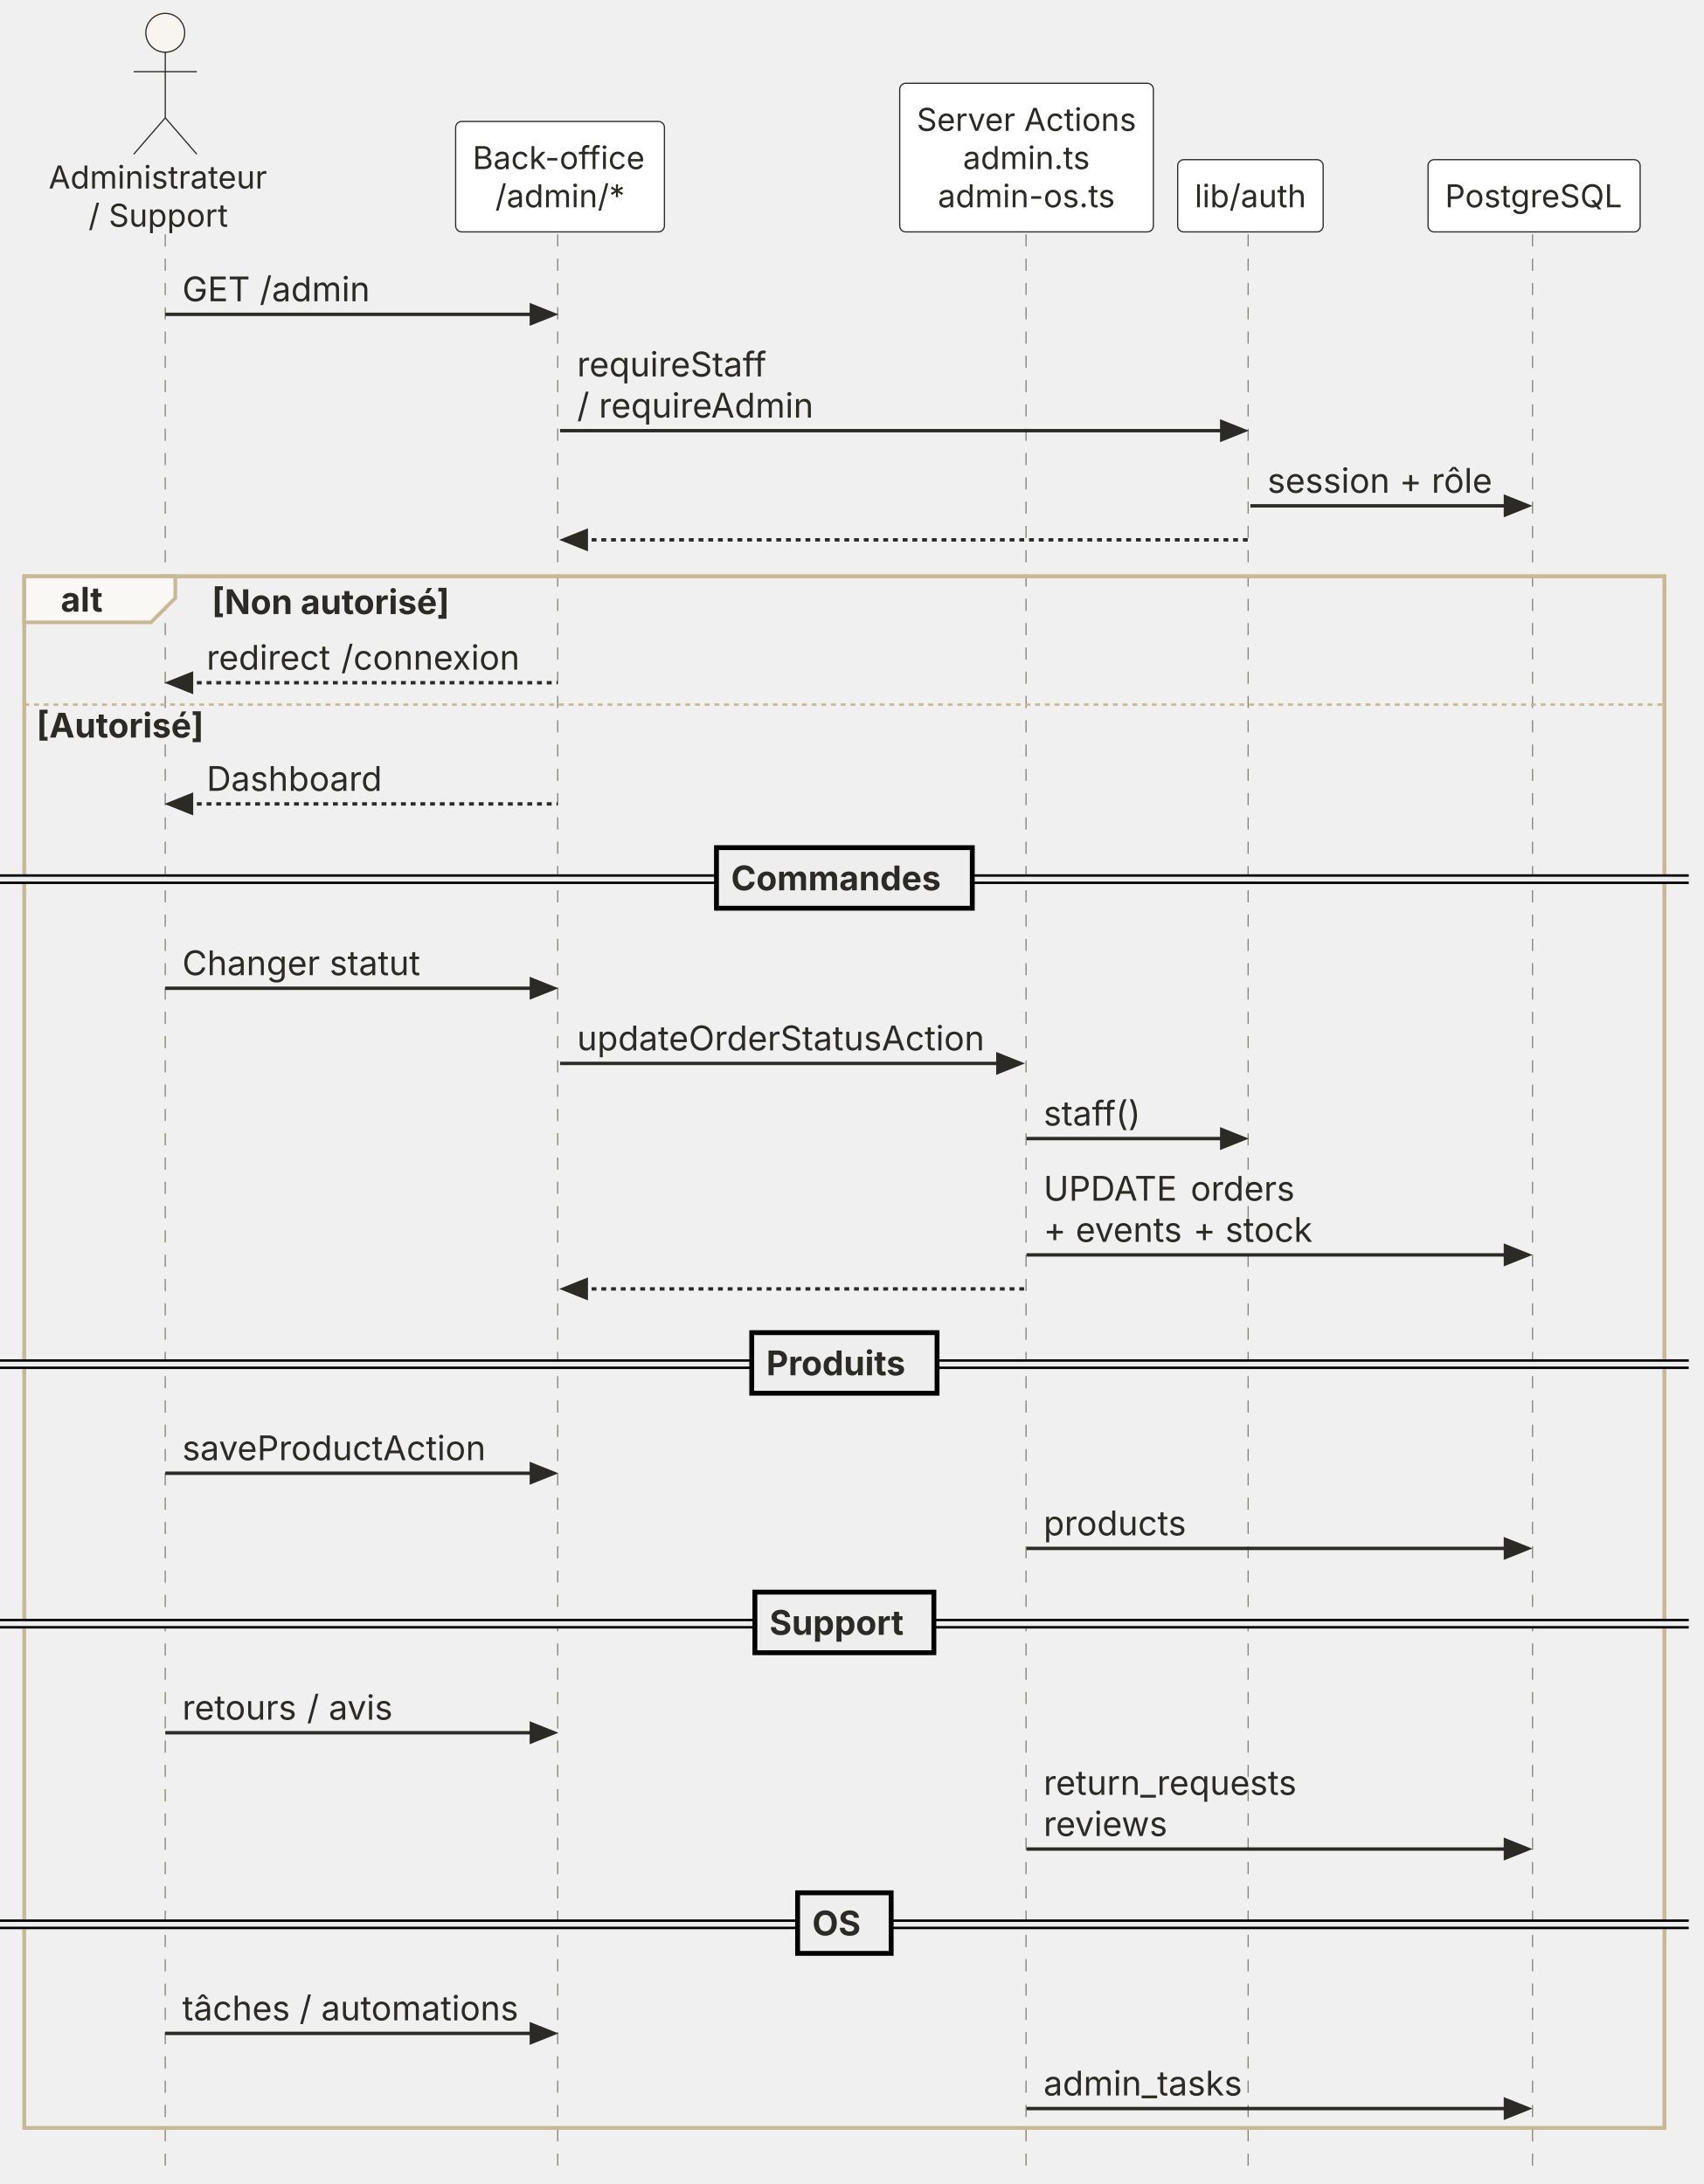
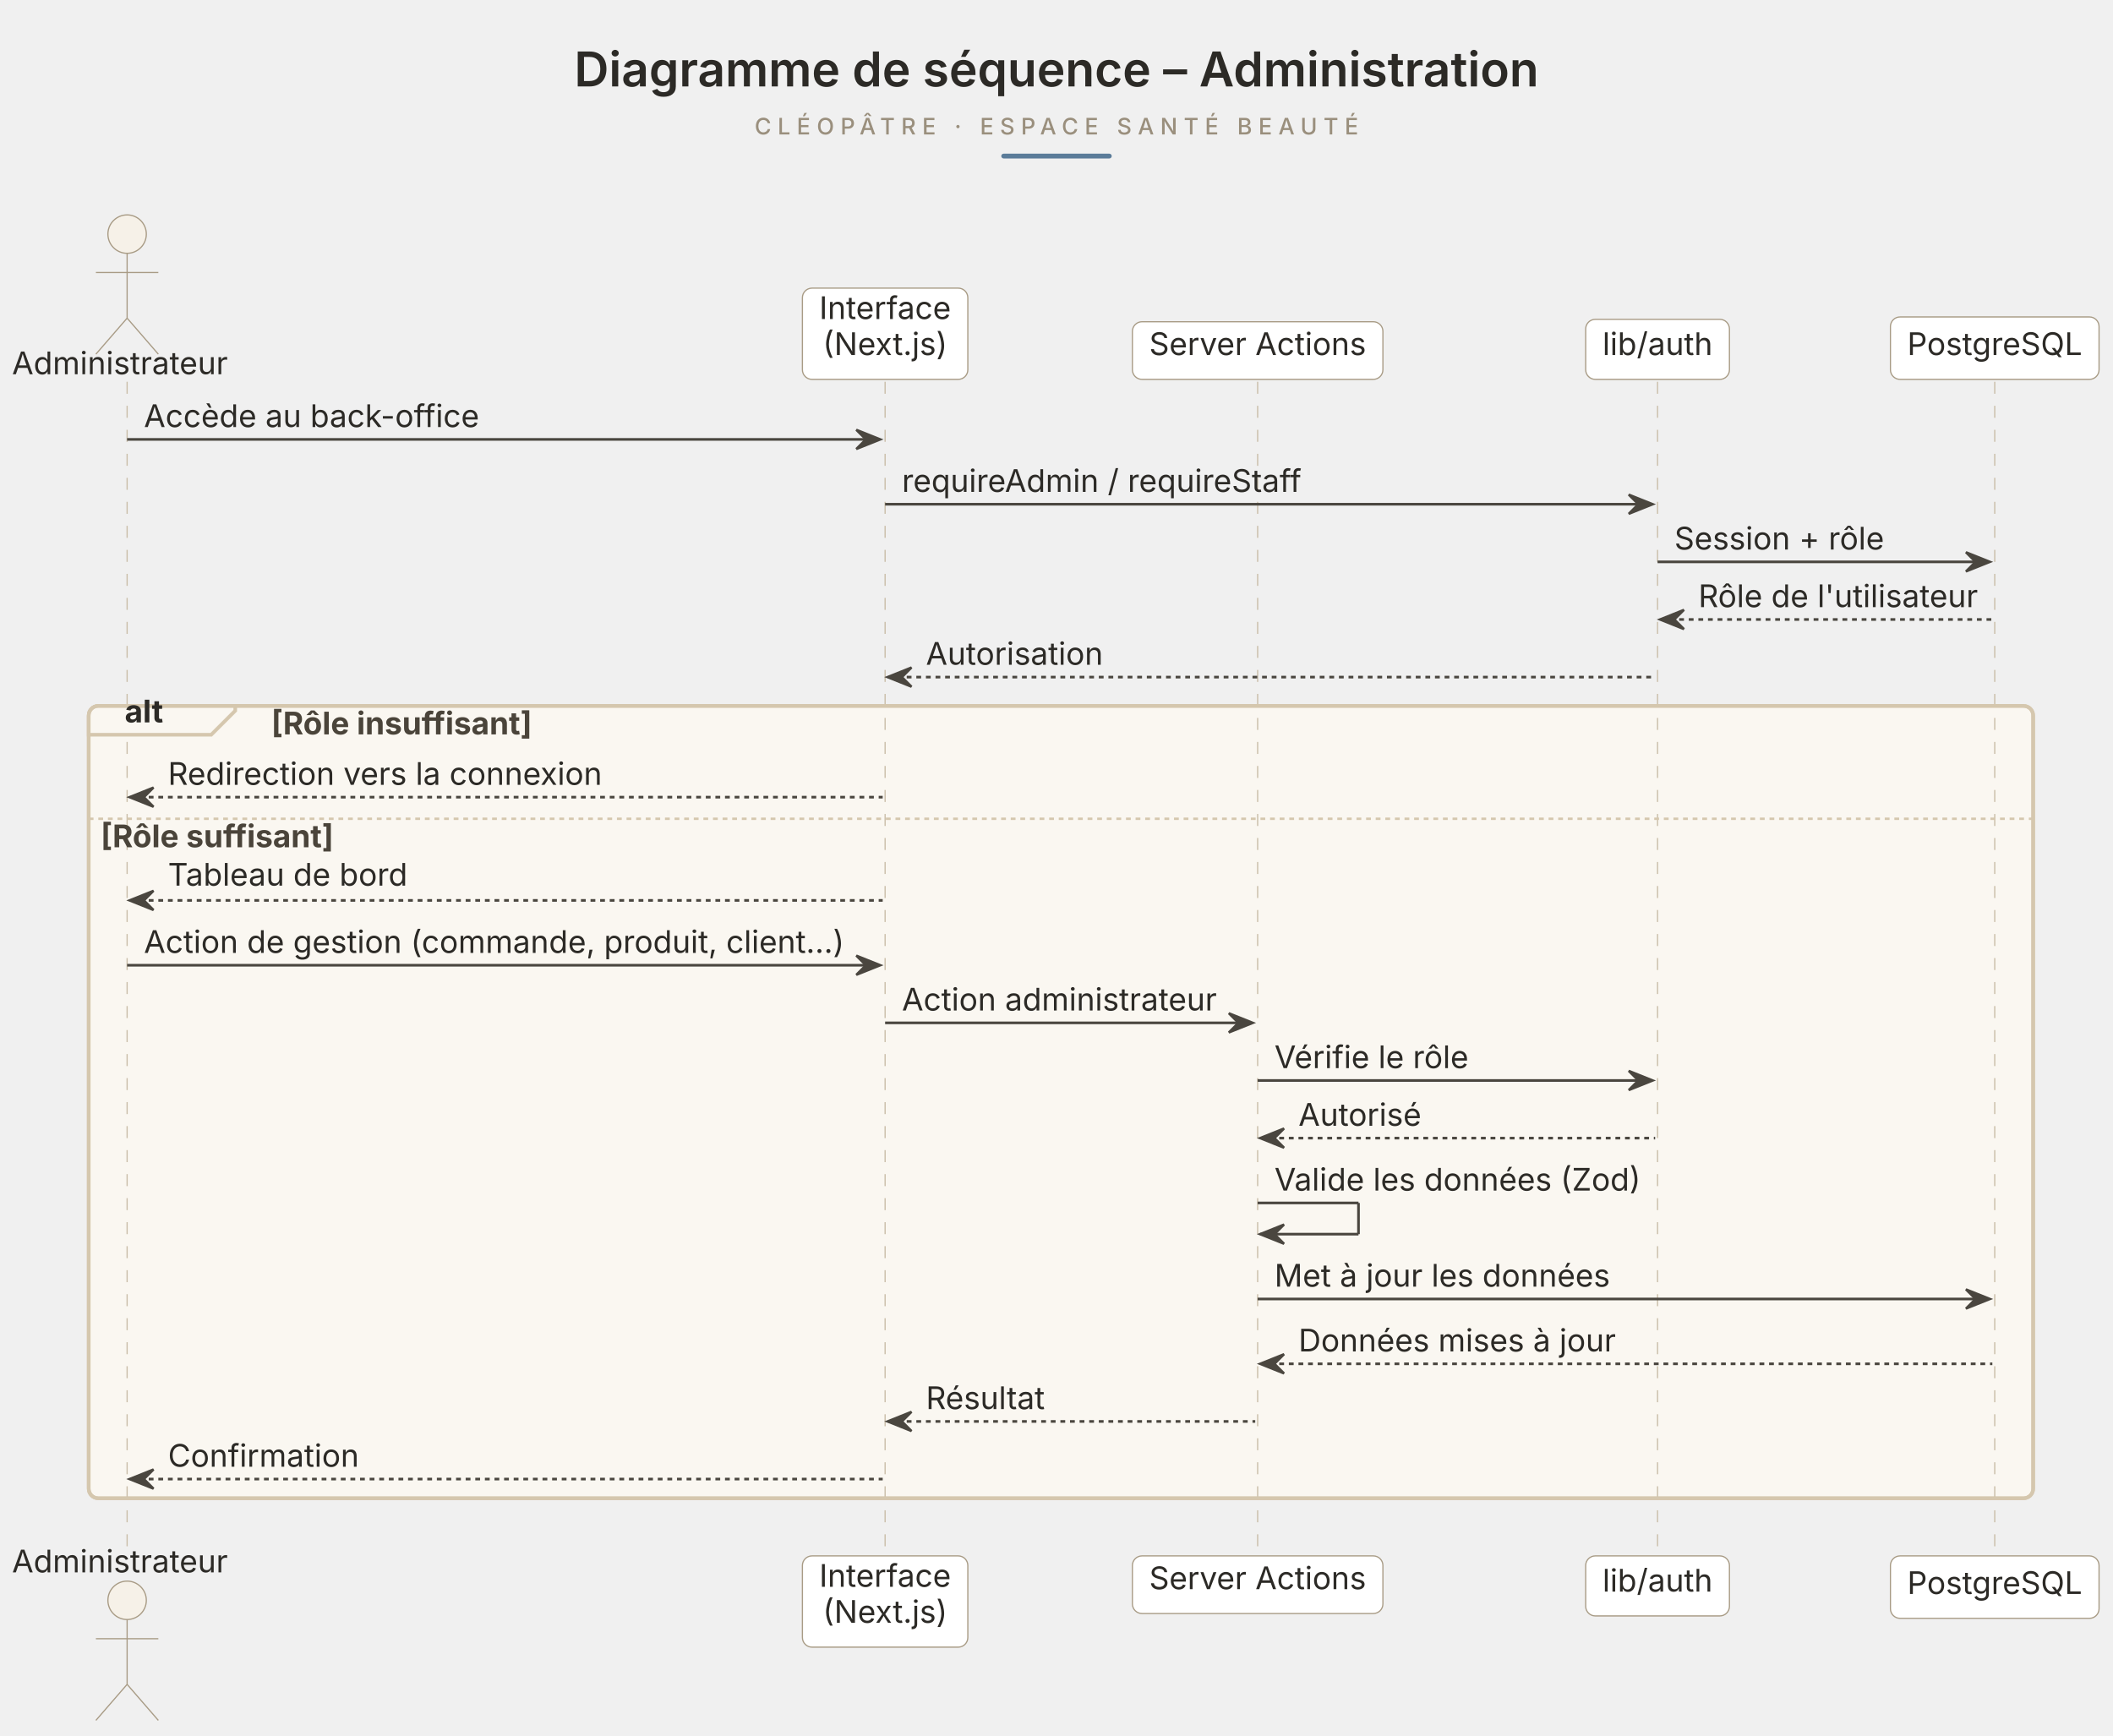
- <svg xmlns="http://www.w3.org/2000/svg" contentStyleType="text/css" height="899px" preserveAspectRatio="none" style="width:701px;height:899px;background:#FFFFFF;" version="1.1" viewBox="0 0 701 899" width="701px" zoomAndPan="magnify">
-   <defs />
-   <g>
-     <rect fill="none" height="638.729" style="stroke:#C9B896;stroke-width:1.5;" width="674.95" x="10" y="237.217" />
-     <line style="stroke:#8A857C;stroke-width:0.5;stroke-dasharray:5.0,5.0;" x1="68" x2="68" y1="96.459" y2="892.945" />
-     <line style="stroke:#8A857C;stroke-width:0.5;stroke-dasharray:5.0,5.0;" x1="229.504" x2="229.504" y1="96.459" y2="892.945" />
-     <line style="stroke:#8A857C;stroke-width:0.5;stroke-dasharray:5.0,5.0;" x1="422.244" x2="422.244" y1="96.459" y2="892.945" />
-     <line style="stroke:#8A857C;stroke-width:0.5;stroke-dasharray:5.0,5.0;" x1="513.628" x2="513.628" y1="96.459" y2="892.945" />
-     <line style="stroke:#8A857C;stroke-width:0.5;stroke-dasharray:5.0,5.0;" x1="630.66" x2="630.66" y1="96.459" y2="892.945" />
-     <text fill="#2C2A26" font-family="Inter" font-size="13" lengthAdjust="spacing" textLength="90.016" x="20" y="77.594">Administrateur</text>
-     <text fill="#2C2A26" font-family="Inter" font-size="13" lengthAdjust="spacing" textLength="57.23" x="36.393" y="93.323">/ Support</text>
-     <ellipse cx="68.008" cy="13.5" fill="#F8F5F0" rx="8" ry="8" style="stroke:#2C2A26;stroke-width:0.5;" />
-     <path d="M68.008,21.5 L68.008,48.5 M55.008,29.5 L81.008,29.5 M68.008,48.5 L55.008,63.5 M68.008,48.5 L81.008,63.5 " fill="none" style="stroke:#2C2A26;stroke-width:0.5;" />
-     <rect fill="#FFFFFF" height="45.459" rx="2.5" ry="2.5" style="stroke:#2C2A26;stroke-width:0.5;" width="85.919" x="187.504" y="50" />
-     <text fill="#2C2A26" font-family="Inter" font-size="13" lengthAdjust="spacing" textLength="71.919" x="194.504" y="69.594">Back-office</text>
-     <text fill="#2C2A26" font-family="Inter" font-size="13" lengthAdjust="spacing" textLength="53.358" x="203.784" y="85.323">/admin/*</text>
-     <rect fill="#FFFFFF" height="61.188" rx="2.5" ry="2.5" style="stroke:#2C2A26;stroke-width:0.5;" width="104.384" x="370.244" y="34.27" />
-     <text fill="#2C2A26" font-family="Inter" font-size="13" lengthAdjust="spacing" textLength="90.384" x="377.244" y="53.864">Server Actions</text>
-     <text fill="#2C2A26" font-family="Inter" font-size="13" lengthAdjust="spacing" textLength="52.336" x="396.268" y="69.594">admin.ts</text>
-     <text fill="#2C2A26" font-family="Inter" font-size="13" lengthAdjust="spacing" textLength="72.973" x="385.95" y="85.323">admin-os.ts</text>
-     <rect fill="#FFFFFF" height="29.73" rx="2.5" ry="2.5" style="stroke:#2C2A26;stroke-width:0.5;" width="59.868" x="484.628" y="65.73" />
-     <text fill="#2C2A26" font-family="Inter" font-size="13" lengthAdjust="spacing" textLength="45.868" x="491.628" y="85.323">lib/auth</text>
-     <rect fill="#FFFFFF" height="29.73" rx="2.5" ry="2.5" style="stroke:#2C2A26;stroke-width:0.5;" width="87.29" x="587.66" y="65.73" />
-     <text fill="#2C2A26" font-family="Inter" font-size="13" lengthAdjust="spacing" textLength="73.29" x="594.66" y="85.323">PostgreSQL</text>
-     <polygon fill="#2C2A26" points="218.463,125.398,228.463,129.398,218.463,133.398" style="stroke:#2C2A26;stroke-width:1;" />
-     <line style="stroke:#2C2A26;stroke-width:1.4;" x1="68.008" x2="224.463" y1="129.398" y2="129.398" />
-     <text fill="#2C2A26" font-family="Inter" font-size="14" lengthAdjust="spacing" textLength="27.898" x="75.008" y="124.022">GET</text>
-     <text fill="#2C2A26" font-family="Inter" font-size="14" lengthAdjust="spacing" textLength="3.938" x="102.906" y="124.022"> </text>
-     <text fill="#2C2A26" font-family="Inter" font-size="14" lengthAdjust="spacing" textLength="45.404" x="106.843" y="124.022">/admin</text>
-     <polygon fill="#2C2A26" points="502.562,173.277,512.562,177.277,502.562,181.277" style="stroke:#2C2A26;stroke-width:1;" />
-     <line style="stroke:#2C2A26;stroke-width:1.4;" x1="230.463" x2="508.562" y1="177.277" y2="177.277" />
-     <text fill="#2C2A26" font-family="Inter" font-size="14" lengthAdjust="spacing" textLength="78.894" x="237.463" y="154.961">requireStaff</text>
-     <text fill="#2C2A26" font-family="Inter" font-size="14" lengthAdjust="spacing" textLength="5.045" x="237.463" y="171.9">/</text>
-     <text fill="#2C2A26" font-family="Inter" font-size="14" lengthAdjust="spacing" textLength="3.938" x="242.508" y="171.9"> </text>
-     <text fill="#2C2A26" font-family="Inter" font-size="14" lengthAdjust="spacing" textLength="89.264" x="246.446" y="171.9">requireAdmin</text>
-     <polygon fill="#2C2A26" points="619.305,204.217,629.305,208.217,619.305,212.217" style="stroke:#2C2A26;stroke-width:1;" />
-     <line style="stroke:#2C2A26;stroke-width:1.4;" x1="514.562" x2="625.305" y1="208.217" y2="208.217" />
-     <text fill="#2C2A26" font-family="Inter" font-size="14" lengthAdjust="spacing" textLength="50.388" x="521.562" y="202.84">session</text>
-     <text fill="#2C2A26" font-family="Inter" font-size="14" lengthAdjust="spacing" textLength="3.938" x="571.95" y="202.84"> </text>
-     <text fill="#2C2A26" font-family="Inter" font-size="14" lengthAdjust="spacing" textLength="9.263" x="575.887" y="202.84">+</text>
-     <text fill="#2C2A26" font-family="Inter" font-size="14" lengthAdjust="spacing" textLength="3.938" x="585.15" y="202.84"> </text>
-     <text fill="#2C2A26" font-family="Inter" font-size="14" lengthAdjust="spacing" textLength="25.218" x="589.087" y="202.84">rôle</text>
-     <polygon fill="#2C2A26" points="241.463,218.217,231.463,222.217,241.463,226.217" style="stroke:#2C2A26;stroke-width:1;" />
-     <line style="stroke:#2C2A26;stroke-width:1.4;stroke-dasharray:2.0,2.0;" x1="235.463" x2="513.562" y1="222.217" y2="222.217" />
-     <path d="M10,237.217 L72.144,237.217 L72.144,246.156 L62.145,256.156 L10,256.156 L10,237.217 " fill="#FAF8F5" style="stroke:#C9B896;stroke-width:1.5;" />
-     <rect fill="none" height="638.729" style="stroke:#C9B896;stroke-width:1.5;" width="674.95" x="10" y="237.217" />
-     <text fill="#2C2A26" font-family="Inter" font-size="14" font-weight="bold" lengthAdjust="spacing" textLength="17.145" x="25" y="251.779">alt</text>
-     <text fill="#2C2A26" font-family="Inter" font-size="14" font-weight="bold" lengthAdjust="spacing" textLength="100.379" x="87.144" y="252.779">[Non autorisé]</text>
-     <polygon fill="#2C2A26" points="79.008,277.035,69.008,281.035,79.008,285.035" style="stroke:#2C2A26;stroke-width:1;" />
-     <line style="stroke:#2C2A26;stroke-width:1.4;stroke-dasharray:2.0,2.0;" x1="73.008" x2="229.463" y1="281.035" y2="281.035" />
-     <text fill="#2C2A26" font-family="Inter" font-size="14" lengthAdjust="spacing" textLength="51.406" x="85.008" y="275.658">redirect</text>
-     <text fill="#2C2A26" font-family="Inter" font-size="14" lengthAdjust="spacing" textLength="3.938" x="136.414" y="275.658"> </text>
-     <text fill="#2C2A26" font-family="Inter" font-size="14" lengthAdjust="spacing" textLength="73.842" x="140.352" y="275.658">/connexion</text>
-     <line style="stroke:#C9B896;stroke-width:1;stroke-dasharray:2.0,2.0;" x1="10" x2="684.95" y1="290.035" y2="290.035" />
-     <text fill="#2C2A26" font-family="Inter" font-size="14" font-weight="bold" lengthAdjust="spacing" textLength="69.713" x="15" y="303.598">[Autorisé]</text>
-     <polygon fill="#2C2A26" points="79.008,326.914,69.008,330.914,79.008,334.914" style="stroke:#2C2A26;stroke-width:1;" />
-     <line style="stroke:#2C2A26;stroke-width:1.4;stroke-dasharray:2.0,2.0;" x1="73.008" x2="229.463" y1="330.914" y2="330.914" />
-     <text fill="#2C2A26" font-family="Inter" font-size="14" lengthAdjust="spacing" textLength="72.304" x="85.008" y="325.537">Dashboard</text>
-     <rect fill="#EEEEEE" height="3" style="stroke:#EEEEEE;stroke-width:1;" width="694.95" x="0" y="360.384" />
-     <line style="stroke:#000000;stroke-width:1;" x1="0" x2="694.95" y1="360.384" y2="360.384" />
-     <line style="stroke:#000000;stroke-width:1;" x1="0" x2="694.95" y1="363.384" y2="363.384" />
-     <rect fill="#EEEEEE" height="24.939" style="stroke:#000000;stroke-width:2;" width="105.28" x="294.835" y="348.914" />
-     <text fill="#2C2A26" font-family="Inter" font-size="14" font-weight="bold" lengthAdjust="spacing" textLength="87.343" x="300.835" y="366.477">Commandes</text>
-     <polygon fill="#2C2A26" points="218.463,402.793,228.463,406.793,218.463,410.793" style="stroke:#2C2A26;stroke-width:1;" />
-     <line style="stroke:#2C2A26;stroke-width:1.4;" x1="68.008" x2="224.463" y1="406.793" y2="406.793" />
-     <text fill="#2C2A26" font-family="Inter" font-size="14" lengthAdjust="spacing" textLength="56.656" x="75.008" y="401.416">Changer</text>
-     <text fill="#2C2A26" font-family="Inter" font-size="14" lengthAdjust="spacing" textLength="3.938" x="131.664" y="401.416"> </text>
-     <text fill="#2C2A26" font-family="Inter" font-size="14" lengthAdjust="spacing" textLength="37.27" x="135.602" y="401.416">statut</text>
-     <polygon fill="#2C2A26" points="410.436,433.732,420.436,437.732,410.436,441.732" style="stroke:#2C2A26;stroke-width:1;" />
-     <line style="stroke:#2C2A26;stroke-width:1.4;" x1="230.463" x2="416.436" y1="437.732" y2="437.732" />
-     <text fill="#2C2A26" font-family="Inter" font-size="14" lengthAdjust="spacing" textLength="167.973" x="237.463" y="432.356">updateOrderStatusAction</text>
-     <polygon fill="#2C2A26" points="502.562,464.672,512.562,468.672,502.562,472.672" style="stroke:#2C2A26;stroke-width:1;" />
-     <line style="stroke:#2C2A26;stroke-width:1.4;" x1="422.436" x2="508.562" y1="468.672" y2="468.672" />
-     <text fill="#2C2A26" font-family="Inter" font-size="14" lengthAdjust="spacing" textLength="40.407" x="429.436" y="463.295">staff()</text>
-     <polygon fill="#2C2A26" points="619.305,512.551,629.305,516.551,619.305,520.551" style="stroke:#2C2A26;stroke-width:1;" />
-     <line style="stroke:#2C2A26;stroke-width:1.4;" x1="422.436" x2="625.305" y1="516.551" y2="516.551" />
-     <text fill="#2C2A26" font-family="Inter" font-size="14" lengthAdjust="spacing" textLength="56.574" x="429.436" y="494.234">UPDATE</text>
-     <text fill="#2C2A26" font-family="Inter" font-size="14" lengthAdjust="spacing" textLength="3.938" x="486.01" y="494.234"> </text>
-     <text fill="#2C2A26" font-family="Inter" font-size="14" lengthAdjust="spacing" textLength="43.06" x="489.947" y="494.234">orders</text>
-     <text fill="#2C2A26" font-family="Inter" font-size="14" lengthAdjust="spacing" textLength="9.263" x="429.436" y="511.174">+</text>
-     <text fill="#2C2A26" font-family="Inter" font-size="14" lengthAdjust="spacing" textLength="3.938" x="438.699" y="511.174"> </text>
-     <text fill="#2C2A26" font-family="Inter" font-size="14" lengthAdjust="spacing" textLength="44.434" x="442.636" y="511.174">events</text>
-     <text fill="#2C2A26" font-family="Inter" font-size="14" lengthAdjust="spacing" textLength="3.938" x="487.07" y="511.174"> </text>
-     <text fill="#2C2A26" font-family="Inter" font-size="14" lengthAdjust="spacing" textLength="9.263" x="491.007" y="511.174">+</text>
-     <text fill="#2C2A26" font-family="Inter" font-size="14" lengthAdjust="spacing" textLength="3.938" x="500.27" y="511.174"> </text>
-     <text fill="#2C2A26" font-family="Inter" font-size="14" lengthAdjust="spacing" textLength="36.046" x="504.207" y="511.174">stock</text>
-     <polygon fill="#2C2A26" points="241.463,526.551,231.463,530.551,241.463,534.551" style="stroke:#2C2A26;stroke-width:1;" />
-     <line style="stroke:#2C2A26;stroke-width:1.4;stroke-dasharray:2.0,2.0;" x1="235.463" x2="421.436" y1="530.551" y2="530.551" />
-     <rect fill="#EEEEEE" height="3" style="stroke:#EEEEEE;stroke-width:1;" width="694.95" x="0" y="560.02" />
-     <line style="stroke:#000000;stroke-width:1;" x1="0" x2="694.95" y1="560.02" y2="560.02" />
-     <line style="stroke:#000000;stroke-width:1;" x1="0" x2="694.95" y1="563.02" y2="563.02" />
-     <rect fill="#EEEEEE" height="24.939" style="stroke:#000000;stroke-width:2;" width="76.255" x="309.348" y="548.551" />
-     <text fill="#2C2A26" font-family="Inter" font-size="14" font-weight="bold" lengthAdjust="spacing" textLength="58.317" x="315.348" y="566.113">Produits</text>
-     <polygon fill="#2C2A26" points="218.463,602.43,228.463,606.43,218.463,610.43" style="stroke:#2C2A26;stroke-width:1;" />
-     <line style="stroke:#2C2A26;stroke-width:1.4;" x1="68.008" x2="224.463" y1="606.43" y2="606.43" />
-     <text fill="#2C2A26" font-family="Inter" font-size="14" lengthAdjust="spacing" textLength="125.61" x="75.008" y="601.053">saveProductAction</text>
-     <polygon fill="#2C2A26" points="619.305,633.369,629.305,637.369,619.305,641.369" style="stroke:#2C2A26;stroke-width:1;" />
-     <line style="stroke:#2C2A26;stroke-width:1.4;" x1="422.436" x2="625.305" y1="637.369" y2="637.369" />
-     <text fill="#2C2A26" font-family="Inter" font-size="14" lengthAdjust="spacing" textLength="59.056" x="429.436" y="631.992">products</text>
-     <rect fill="#EEEEEE" height="3" style="stroke:#EEEEEE;stroke-width:1;" width="694.95" x="0" y="666.839" />
-     <line style="stroke:#000000;stroke-width:1;" x1="0" x2="694.95" y1="666.839" y2="666.839" />
-     <line style="stroke:#000000;stroke-width:1;" x1="0" x2="694.95" y1="669.839" y2="669.839" />
-     <rect fill="#EEEEEE" height="24.939" style="stroke:#000000;stroke-width:2;" width="73.65" x="310.65" y="655.369" />
-     <text fill="#2C2A26" font-family="Inter" font-size="14" font-weight="bold" lengthAdjust="spacing" textLength="55.713" x="316.65" y="672.932">Support</text>
-     <polygon fill="#2C2A26" points="218.463,709.248,228.463,713.248,218.463,717.248" style="stroke:#2C2A26;stroke-width:1;" />
-     <line style="stroke:#2C2A26;stroke-width:1.4;" x1="68.008" x2="224.463" y1="713.248" y2="713.248" />
-     <text fill="#2C2A26" font-family="Inter" font-size="14" lengthAdjust="spacing" textLength="47.346" x="75.008" y="707.871">retours</text>
-     <text fill="#2C2A26" font-family="Inter" font-size="14" lengthAdjust="spacing" textLength="3.938" x="122.354" y="707.871"> </text>
-     <text fill="#2C2A26" font-family="Inter" font-size="14" lengthAdjust="spacing" textLength="5.045" x="126.291" y="707.871">/</text>
-     <text fill="#2C2A26" font-family="Inter" font-size="14" lengthAdjust="spacing" textLength="3.938" x="131.336" y="707.871"> </text>
-     <text fill="#2C2A26" font-family="Inter" font-size="14" lengthAdjust="spacing" textLength="26.51" x="135.274" y="707.871">avis</text>
-     <polygon fill="#2C2A26" points="619.305,757.127,629.305,761.127,619.305,765.127" style="stroke:#2C2A26;stroke-width:1;" />
-     <line style="stroke:#2C2A26;stroke-width:1.4;" x1="422.436" x2="625.305" y1="761.127" y2="761.127" />
-     <text fill="#2C2A26" font-family="Inter" font-size="14" lengthAdjust="spacing" textLength="104.022" x="429.436" y="738.811">return_requests</text>
-     <text fill="#2C2A26" font-family="Inter" font-size="14" lengthAdjust="spacing" textLength="51.7" x="429.436" y="755.75">reviews</text>
-     <rect fill="#EEEEEE" height="3" style="stroke:#EEEEEE;stroke-width:1;" width="694.95" x="0" y="790.597" />
-     <line style="stroke:#000000;stroke-width:1;" x1="0" x2="694.95" y1="790.597" y2="790.597" />
-     <line style="stroke:#000000;stroke-width:1;" x1="0" x2="694.95" y1="793.597" y2="793.597" />
-     <rect fill="#EEEEEE" height="24.939" style="stroke:#000000;stroke-width:2;" width="38.5" x="328.225" y="779.127" />
-     <text fill="#2C2A26" font-family="Inter" font-size="14" font-weight="bold" lengthAdjust="spacing" textLength="20.562" x="334.225" y="796.689">OS</text>
-     <polygon fill="#2C2A26" points="218.463,833.006,228.463,837.006,218.463,841.006" style="stroke:#2C2A26;stroke-width:1;" />
-     <line style="stroke:#2C2A26;stroke-width:1.4;" x1="68.008" x2="224.463" y1="837.006" y2="837.006" />
-     <text fill="#2C2A26" font-family="Inter" font-size="14" lengthAdjust="spacing" textLength="44.27" x="75.008" y="831.629">tâches</text>
-     <text fill="#2C2A26" font-family="Inter" font-size="14" lengthAdjust="spacing" textLength="3.938" x="119.278" y="831.629"> </text>
-     <text fill="#2C2A26" font-family="Inter" font-size="14" lengthAdjust="spacing" textLength="5.045" x="123.215" y="831.629">/</text>
-     <text fill="#2C2A26" font-family="Inter" font-size="14" lengthAdjust="spacing" textLength="3.938" x="128.26" y="831.629"> </text>
-     <text fill="#2C2A26" font-family="Inter" font-size="14" lengthAdjust="spacing" textLength="81.266" x="132.197" y="831.629">automations</text>
-     <polygon fill="#2C2A26" points="619.305,863.945,629.305,867.945,619.305,871.945" style="stroke:#2C2A26;stroke-width:1;" />
-     <line style="stroke:#2C2A26;stroke-width:1.4;" x1="422.436" x2="625.305" y1="867.945" y2="867.945" />
-     <text fill="#2C2A26" font-family="Inter" font-size="14" lengthAdjust="spacing" textLength="81.648" x="429.436" y="862.568">admin_tasks</text>
+ <svg xmlns="http://www.w3.org/2000/svg" version="1.1" viewBox="0 0 880 723" width="880" height="723">
+   <g transform="translate(0,0)">
+     <text x="440.0" y="36" font-family="Inter" font-size="20" font-weight="600" fill="#2C2A26" text-anchor="middle">Diagramme de séquence – Administration</text>
+     <text x="440.0" y="56" font-family="Inter" font-size="9.5" font-weight="500" letter-spacing="2.6" fill="#9A8F7D" text-anchor="middle">CLÉOPÂTRE · ESPACE SANTÉ BEAUTÉ</text>
+     <rect x="417.0" y="64" width="46" height="2" rx="1" fill="#5B7C99" />
+   </g>
+   <g transform="translate(0,84)">
+     <defs />
+     <g>
+       <rect x="36.94" y="210" width="809.81" height="330" rx="4" ry="4" fill="#FAF7F1" stroke="#FAF7F1" stroke-width="1" />
+       <rect x="36.94" y="210" width="809.81" height="330" rx="4" ry="4" fill="#00000000" stroke="#D5C7AE" stroke-width="1.50" />
+       <g>
+         <rect x="49.44" y="75" width="8" height="489" fill="#00000000" stroke="#00000000" stroke-width="0" />
+         <line x1="52.94" y1="75" x2="52.94" y2="564" stroke="#C9BDA8" stroke-width="0.50" stroke-dasharray="5,5" />
+       </g>
+       <g>
+         <rect x="365.12" y="75" width="8" height="489" fill="#00000000" stroke="#00000000" stroke-width="0" />
+         <line x1="368.62" y1="75" x2="368.62" y2="564" stroke="#C9BDA8" stroke-width="0.50" stroke-dasharray="5,5" />
+       </g>
+       <g>
+         <rect x="520.27" y="75" width="8" height="489" fill="#00000000" stroke="#00000000" stroke-width="0" />
+         <line x1="523.77" y1="75" x2="523.77" y2="564" stroke="#C9BDA8" stroke-width="0.50" stroke-dasharray="5,5" />
+       </g>
+       <g>
+         <rect x="686.82" y="75" width="8" height="489" fill="#00000000" stroke="#00000000" stroke-width="0" />
+         <line x1="690.32" y1="75" x2="690.32" y2="564" stroke="#C9BDA8" stroke-width="0.50" stroke-dasharray="5,5" />
+       </g>
+       <g>
+         <rect x="827.25" y="75" width="8" height="489" fill="#00000000" stroke="#00000000" stroke-width="0" />
+         <line x1="830.75" y1="75" x2="830.75" y2="564" stroke="#C9BDA8" stroke-width="0.50" stroke-dasharray="5,5" />
+       </g>
+       <text x="5" y="71.86" font-size="13" fill="#2C2A26" xml:space="preserve" style="white-space: pre" font-family="Inter">Administrateur</text>
+       <circle cx="52.94" cy="13.50" r="8" fill="#F6F1E8" stroke="#A89B85" stroke-width="0.50" />
+       <path d="M52.94,21.50 L52.94,48.50 M39.94,29.50 L65.94,29.50 M52.94,48.50 L39.94,63.50 M52.94,48.50 L65.94,63.50" fill="#00000000" stroke="#A89B85" stroke-width="0.50" />
+       <rect x="334.18" y="36" width="68.89" height="38" rx="4" ry="4" fill="#FFFFFF" stroke="#A89B85" stroke-width="0.50" />
+       <text x="341.18" y="48.86" font-size="13" fill="#2C2A26" xml:space="preserve" style="white-space: pre" font-family="Inter">Interface</text>
+       <text x="342.66" y="63.86" font-size="13" fill="#2C2A26" xml:space="preserve" style="white-space: pre" font-family="Inter">(Next.js)</text>
+       <rect x="471.61" y="50" width="104.33" height="24" rx="4" ry="4" fill="#FFFFFF" stroke="#A89B85" stroke-width="0.50" />
+       <text x="478.61" y="63.86" font-size="13" fill="#2C2A26" xml:space="preserve" style="white-space: pre" font-family="Inter">Server Actions</text>
+       <rect x="660.39" y="49" width="59.87" height="25" rx="4" ry="4" fill="#FFFFFF" stroke="#A89B85" stroke-width="0.50" />
+       <text x="667.39" y="63.86" font-size="13" fill="#2C2A26" xml:space="preserve" style="white-space: pre" font-family="Inter">lib/auth</text>
+       <rect x="787.31" y="48" width="86.88" height="26" rx="4" ry="4" fill="#FFFFFF" stroke="#A89B85" stroke-width="0.50" />
+       <text x="794.31" y="63.86" font-size="13" fill="#2C2A26" xml:space="preserve" style="white-space: pre" font-family="Inter">PostgreSQL</text>
+       <text x="5" y="570.86" font-size="13" fill="#2C2A26" xml:space="preserve" style="white-space: pre" font-family="Inter">Administrateur</text>
+       <circle cx="52.94" cy="582.50" r="8" fill="#F6F1E8" stroke="#A89B85" stroke-width="0.50" />
+       <path d="M52.94,590.50 L52.94,617.50 M39.94,598.50 L65.94,598.50 M52.94,617.50 L39.94,632.50 M52.94,617.50 L65.94,632.50" fill="#00000000" stroke="#A89B85" stroke-width="0.50" />
+       <rect x="334.18" y="564" width="68.89" height="38" rx="4" ry="4" fill="#FFFFFF" stroke="#A89B85" stroke-width="0.50" />
+       <text x="341.18" y="576.86" font-size="13" fill="#2C2A26" xml:space="preserve" style="white-space: pre" font-family="Inter">Interface</text>
+       <text x="342.66" y="591.86" font-size="13" fill="#2C2A26" xml:space="preserve" style="white-space: pre" font-family="Inter">(Next.js)</text>
+       <rect x="471.61" y="564" width="104.33" height="24" rx="4" ry="4" fill="#FFFFFF" stroke="#A89B85" stroke-width="0.50" />
+       <text x="478.61" y="577.86" font-size="13" fill="#2C2A26" xml:space="preserve" style="white-space: pre" font-family="Inter">Server Actions</text>
+       <rect x="660.39" y="564" width="59.87" height="25" rx="4" ry="4" fill="#FFFFFF" stroke="#A89B85" stroke-width="0.50" />
+       <text x="667.39" y="578.86" font-size="13" fill="#2C2A26" xml:space="preserve" style="white-space: pre" font-family="Inter">lib/auth</text>
+       <rect x="787.31" y="564" width="86.88" height="26" rx="4" ry="4" fill="#FFFFFF" stroke="#A89B85" stroke-width="0.50" />
+       <text x="794.31" y="579.86" font-size="13" fill="#2C2A26" xml:space="preserve" style="white-space: pre" font-family="Inter">PostgreSQL</text>
+       <polygon points="356.62,95 366.62,99 356.62,103 360.62,99" fill="#4A463F" stroke="#4A463F" stroke-width="1" />
+       <line x1="52.94" y1="99" x2="362.62" y2="99" stroke="#4A463F" stroke-width="1.10" />
+       <text x="59.94" y="93.86" font-size="13" fill="#2C2A26" xml:space="preserve" style="white-space: pre" font-family="Inter">Accède au back-office</text>
+       <polygon points="678.32,122 688.32,126 678.32,130 682.32,126" fill="#4A463F" stroke="#4A463F" stroke-width="1" />
+       <line x1="368.62" y1="126" x2="684.32" y2="126" stroke="#4A463F" stroke-width="1.10" />
+       <text x="375.62" y="120.86" font-size="13" fill="#2C2A26" xml:space="preserve" style="white-space: pre" font-family="Inter">requireAdmin / requireStaff</text>
+       <polygon points="818.75,146 828.75,150 818.75,154 822.75,150" fill="#4A463F" stroke="#4A463F" stroke-width="1" />
+       <line x1="690.32" y1="150" x2="824.75" y2="150" stroke="#4A463F" stroke-width="1.10" />
+       <text x="697.32" y="144.86" font-size="13" fill="#2C2A26" xml:space="preserve" style="white-space: pre" font-family="Inter">Session + rôle</text>
+       <polygon points="701.32,170 691.32,174 701.32,178 697.32,174" fill="#4A463F" stroke="#4A463F" stroke-width="1" />
+       <line x1="695.32" y1="174" x2="829.75" y2="174" stroke="#4A463F" stroke-width="1.10" stroke-dasharray="2,2" />
+       <text x="707.32" y="168.86" font-size="13" fill="#2C2A26" xml:space="preserve" style="white-space: pre" font-family="Inter">Rôle de l'utilisateur</text>
+       <polygon points="379.62,194 369.62,198 379.62,202 375.62,198" fill="#4A463F" stroke="#4A463F" stroke-width="1" />
+       <line x1="373.62" y1="198" x2="689.32" y2="198" stroke="#4A463F" stroke-width="1.10" stroke-dasharray="2,2" />
+       <text x="385.62" y="192.86" font-size="13" fill="#2C2A26" xml:space="preserve" style="white-space: pre" font-family="Inter">Autorisation</text>
+       <path d="M40.94,210 L97.97,210 L97.97,212 L87.97,222 L36.94,222 L36.94,214 A4,4 0 0 1 40.94,210" fill="#FAF7F1" stroke="#D5C7AE" stroke-width="1.50" />
+       <rect x="36.94" y="210" width="809.81" height="330" rx="4" ry="4" fill="#00000000" stroke="#D5C7AE" stroke-width="1.50" />
+       <text x="51.94" y="216.86" font-size="13" fill="#2C2A26" xml:space="preserve" style="white-space: pre" font-weight="bold" font-family="Inter">alt</text>
+       <text x="112.97" y="221.86" font-size="13" fill="#4A443A" xml:space="preserve" style="white-space: pre" font-weight="bold" font-family="Inter">[Rôle insuffisant]</text>
+       <polygon points="63.94,244 53.94,248 63.94,252 59.94,248" fill="#4A463F" stroke="#4A463F" stroke-width="1" />
+       <line x1="57.94" y1="248" x2="367.62" y2="248" stroke="#4A463F" stroke-width="1.10" stroke-dasharray="2,2" />
+       <text x="69.94" y="242.86" font-size="13" fill="#2C2A26" xml:space="preserve" style="white-space: pre" font-family="Inter">Redirection vers la connexion</text>
+       <line x1="36.94" y1="257" x2="846.75" y2="257" stroke="#D5C7AE" stroke-width="1" stroke-dasharray="2,2" />
+       <text x="41.94" y="268.86" font-size="13" fill="#4A443A" xml:space="preserve" style="white-space: pre" font-weight="bold" font-family="Inter">[Rôle suffisant]</text>
+       <polygon points="63.94,287 53.94,291 63.94,295 59.94,291" fill="#4A463F" stroke="#4A463F" stroke-width="1" />
+       <line x1="57.94" y1="291" x2="367.62" y2="291" stroke="#4A463F" stroke-width="1.10" stroke-dasharray="2,2" />
+       <text x="69.94" y="284.86" font-size="13" fill="#2C2A26" xml:space="preserve" style="white-space: pre" font-family="Inter">Tableau de bord</text>
+       <polygon points="356.62,314 366.62,318 356.62,322 360.62,318" fill="#4A463F" stroke="#4A463F" stroke-width="1" />
+       <line x1="52.94" y1="318" x2="362.62" y2="318" stroke="#4A463F" stroke-width="1.10" />
+       <text x="59.94" y="312.86" font-size="13" fill="#2C2A26" xml:space="preserve" style="white-space: pre" font-family="Inter">Action de gestion (commande, produit, client…)</text>
+       <polygon points="511.77,338 521.77,342 511.77,346 515.77,342" fill="#4A463F" stroke="#4A463F" stroke-width="1" />
+       <line x1="368.62" y1="342" x2="517.77" y2="342" stroke="#4A463F" stroke-width="1.10" />
+       <text x="375.62" y="336.86" font-size="13" fill="#2C2A26" xml:space="preserve" style="white-space: pre" font-family="Inter">Action administrateur</text>
+       <polygon points="678.32,362 688.32,366 678.32,370 682.32,366" fill="#4A463F" stroke="#4A463F" stroke-width="1" />
+       <line x1="523.77" y1="366" x2="684.32" y2="366" stroke="#4A463F" stroke-width="1.10" />
+       <text x="530.77" y="360.86" font-size="13" fill="#2C2A26" xml:space="preserve" style="white-space: pre" font-family="Inter">Vérifie le rôle</text>
+       <polygon points="534.77,386 524.77,390 534.77,394 530.77,390" fill="#4A463F" stroke="#4A463F" stroke-width="1" />
+       <line x1="528.77" y1="390" x2="689.32" y2="390" stroke="#4A463F" stroke-width="1.10" stroke-dasharray="2,2" />
+       <text x="540.77" y="384.86" font-size="13" fill="#2C2A26" xml:space="preserve" style="white-space: pre" font-family="Inter">Autorisé</text>
+       <line x1="523.77" y1="417" x2="565.77" y2="417" stroke="#4A463F" stroke-width="1.10" />
+       <line x1="565.77" y1="417" x2="565.77" y2="430" stroke="#4A463F" stroke-width="1.10" />
+       <line x1="524.77" y1="430" x2="565.77" y2="430" stroke="#4A463F" stroke-width="1.10" />
+       <polygon points="534.77,426 524.77,430 534.77,434 530.77,430" fill="#4A463F" stroke="#4A463F" stroke-width="1" />
+       <text x="530.77" y="411.86" font-size="13" fill="#2C2A26" xml:space="preserve" style="white-space: pre" font-family="Inter">Valide les données (Zod)</text>
+       <polygon points="818.75,453 828.75,457 818.75,461 822.75,457" fill="#4A463F" stroke="#4A463F" stroke-width="1" />
+       <line x1="523.77" y1="457" x2="824.75" y2="457" stroke="#4A463F" stroke-width="1.10" />
+       <text x="530.77" y="451.86" font-size="13" fill="#2C2A26" xml:space="preserve" style="white-space: pre" font-family="Inter">Met à jour les données</text>
+       <polygon points="534.77,480 524.77,484 534.77,488 530.77,484" fill="#4A463F" stroke="#4A463F" stroke-width="1" />
+       <line x1="528.77" y1="484" x2="829.75" y2="484" stroke="#4A463F" stroke-width="1.10" stroke-dasharray="2,2" />
+       <text x="540.77" y="478.86" font-size="13" fill="#2C2A26" xml:space="preserve" style="white-space: pre" font-family="Inter">Données mises à jour</text>
+       <polygon points="379.62,504 369.62,508 379.62,512 375.62,508" fill="#4A463F" stroke="#4A463F" stroke-width="1" />
+       <line x1="373.62" y1="508" x2="522.77" y2="508" stroke="#4A463F" stroke-width="1.10" stroke-dasharray="2,2" />
+       <text x="385.62" y="502.86" font-size="13" fill="#2C2A26" xml:space="preserve" style="white-space: pre" font-family="Inter">Résultat</text>
+       <polygon points="63.94,528 53.94,532 63.94,536 59.94,532" fill="#4A463F" stroke="#4A463F" stroke-width="1" />
+       <line x1="57.94" y1="532" x2="367.62" y2="532" stroke="#4A463F" stroke-width="1.10" stroke-dasharray="2,2" />
+       <text x="69.94" y="526.86" font-size="13" fill="#2C2A26" xml:space="preserve" style="white-space: pre" font-family="Inter">Confirmation</text>
+     </g>
  </g>
</svg>
